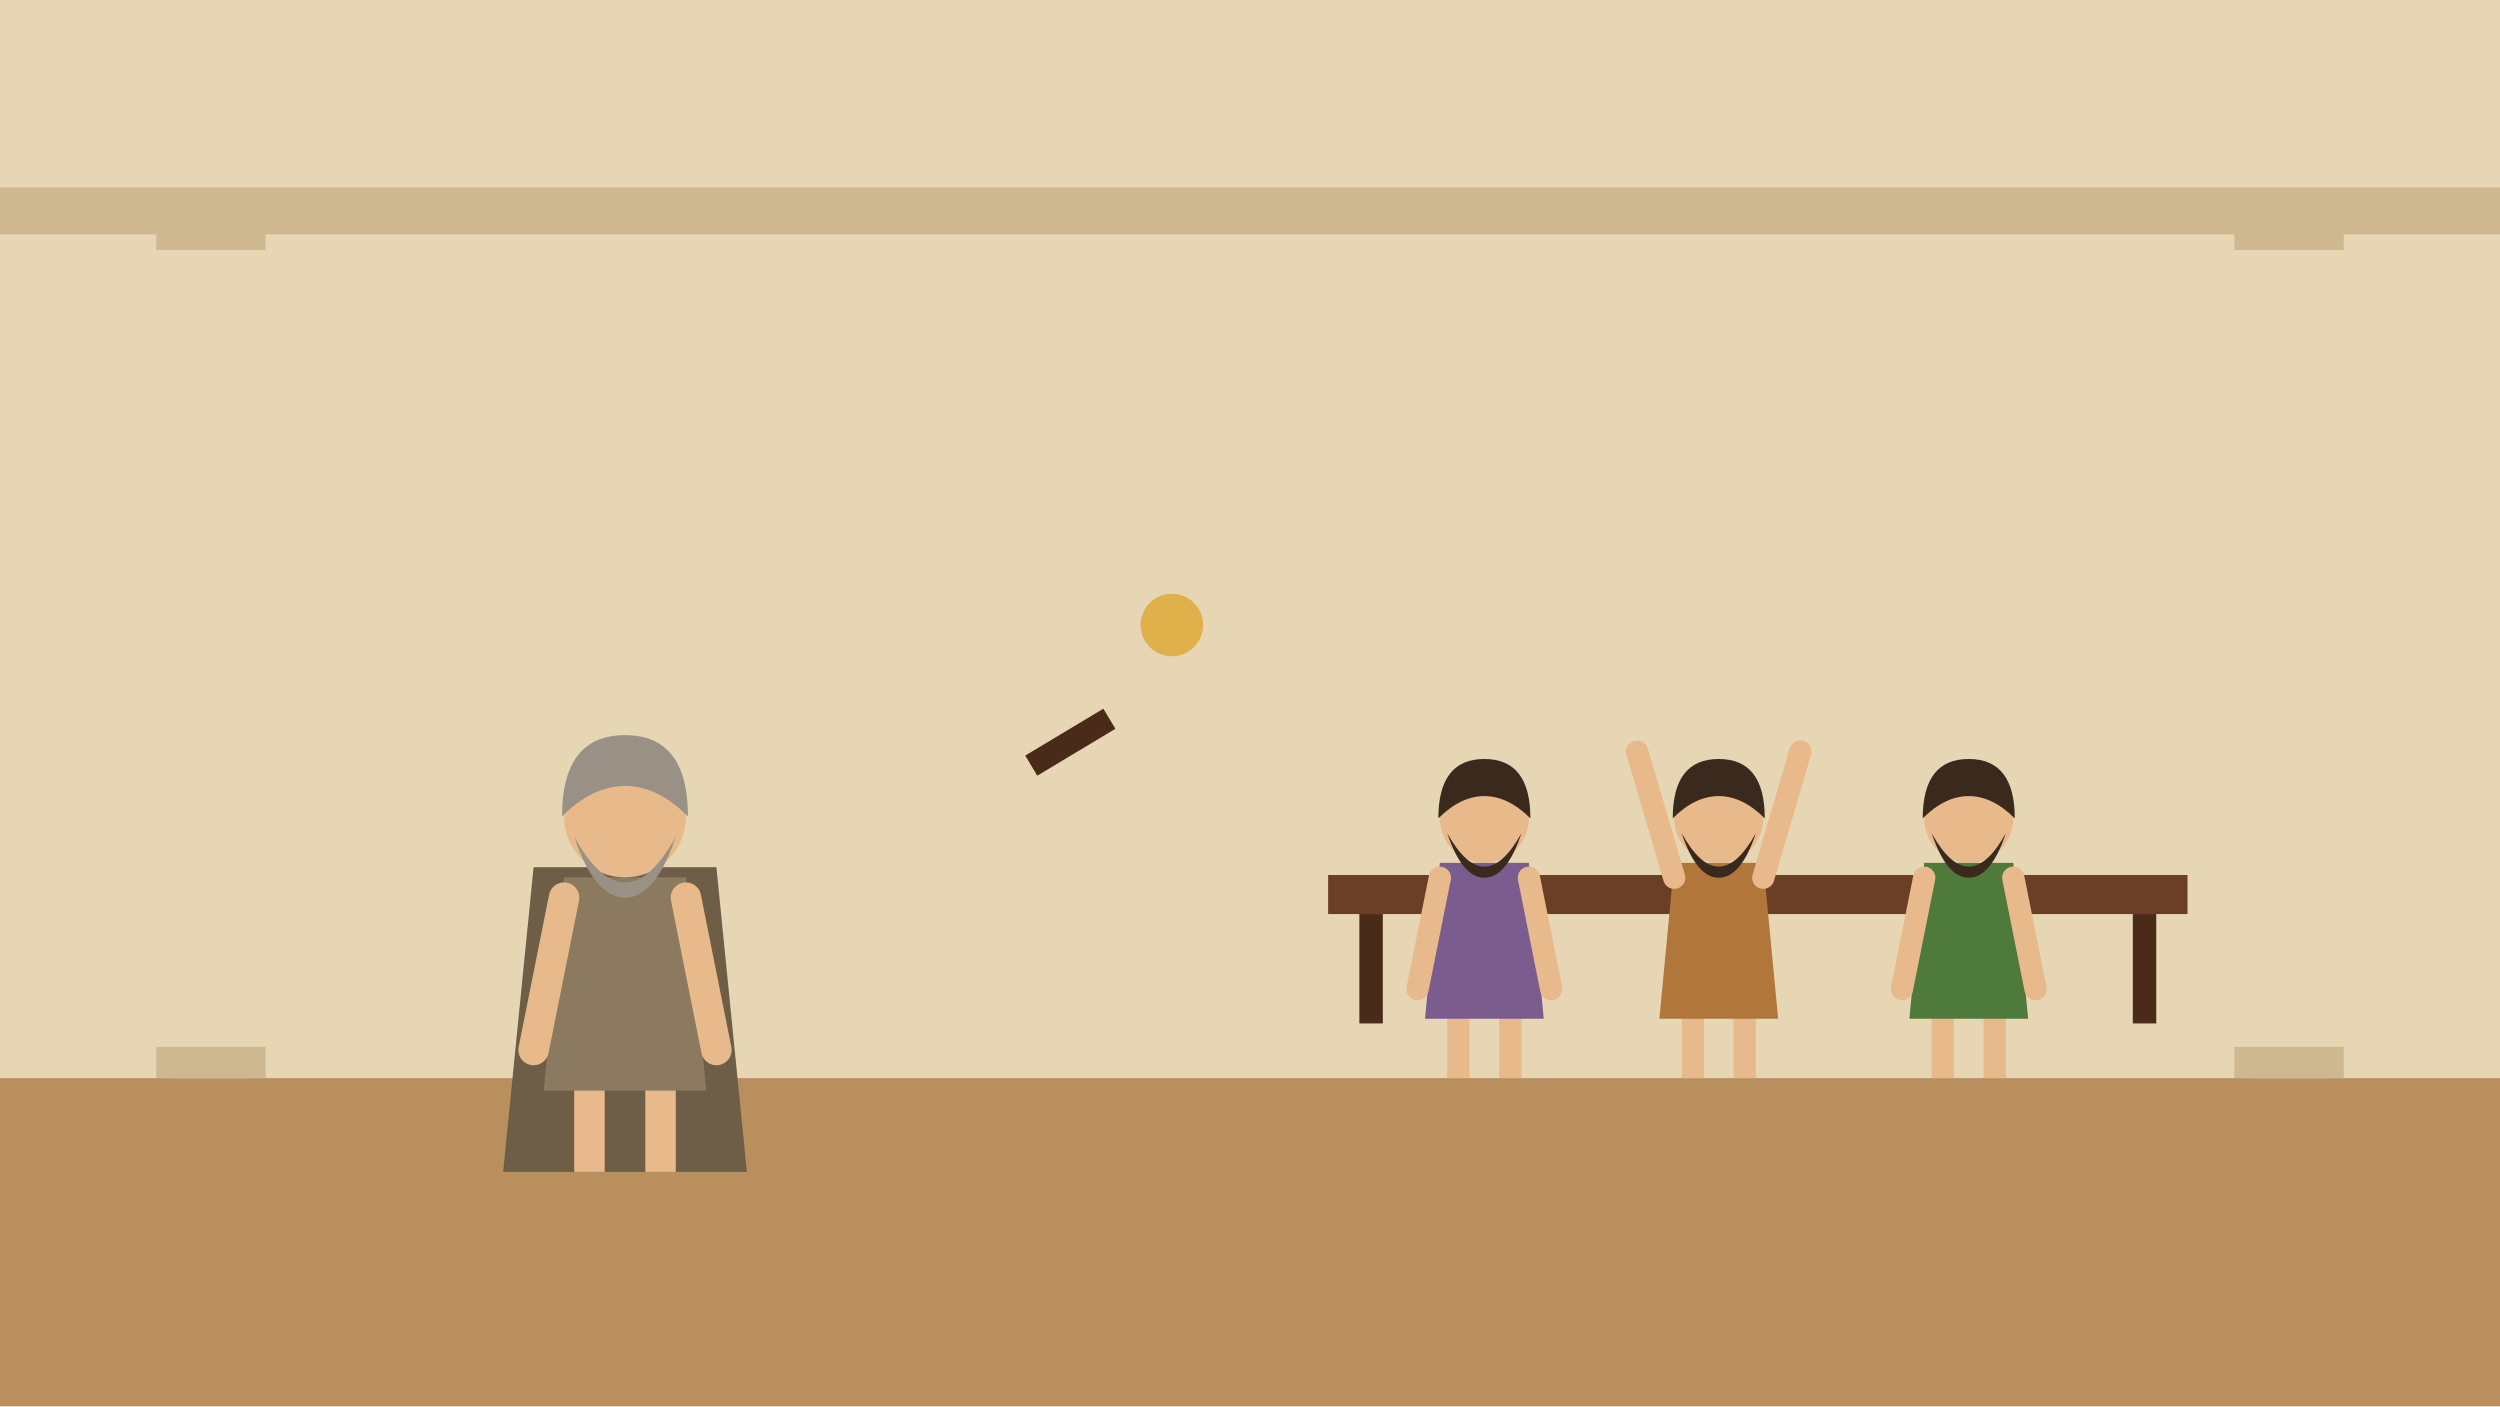
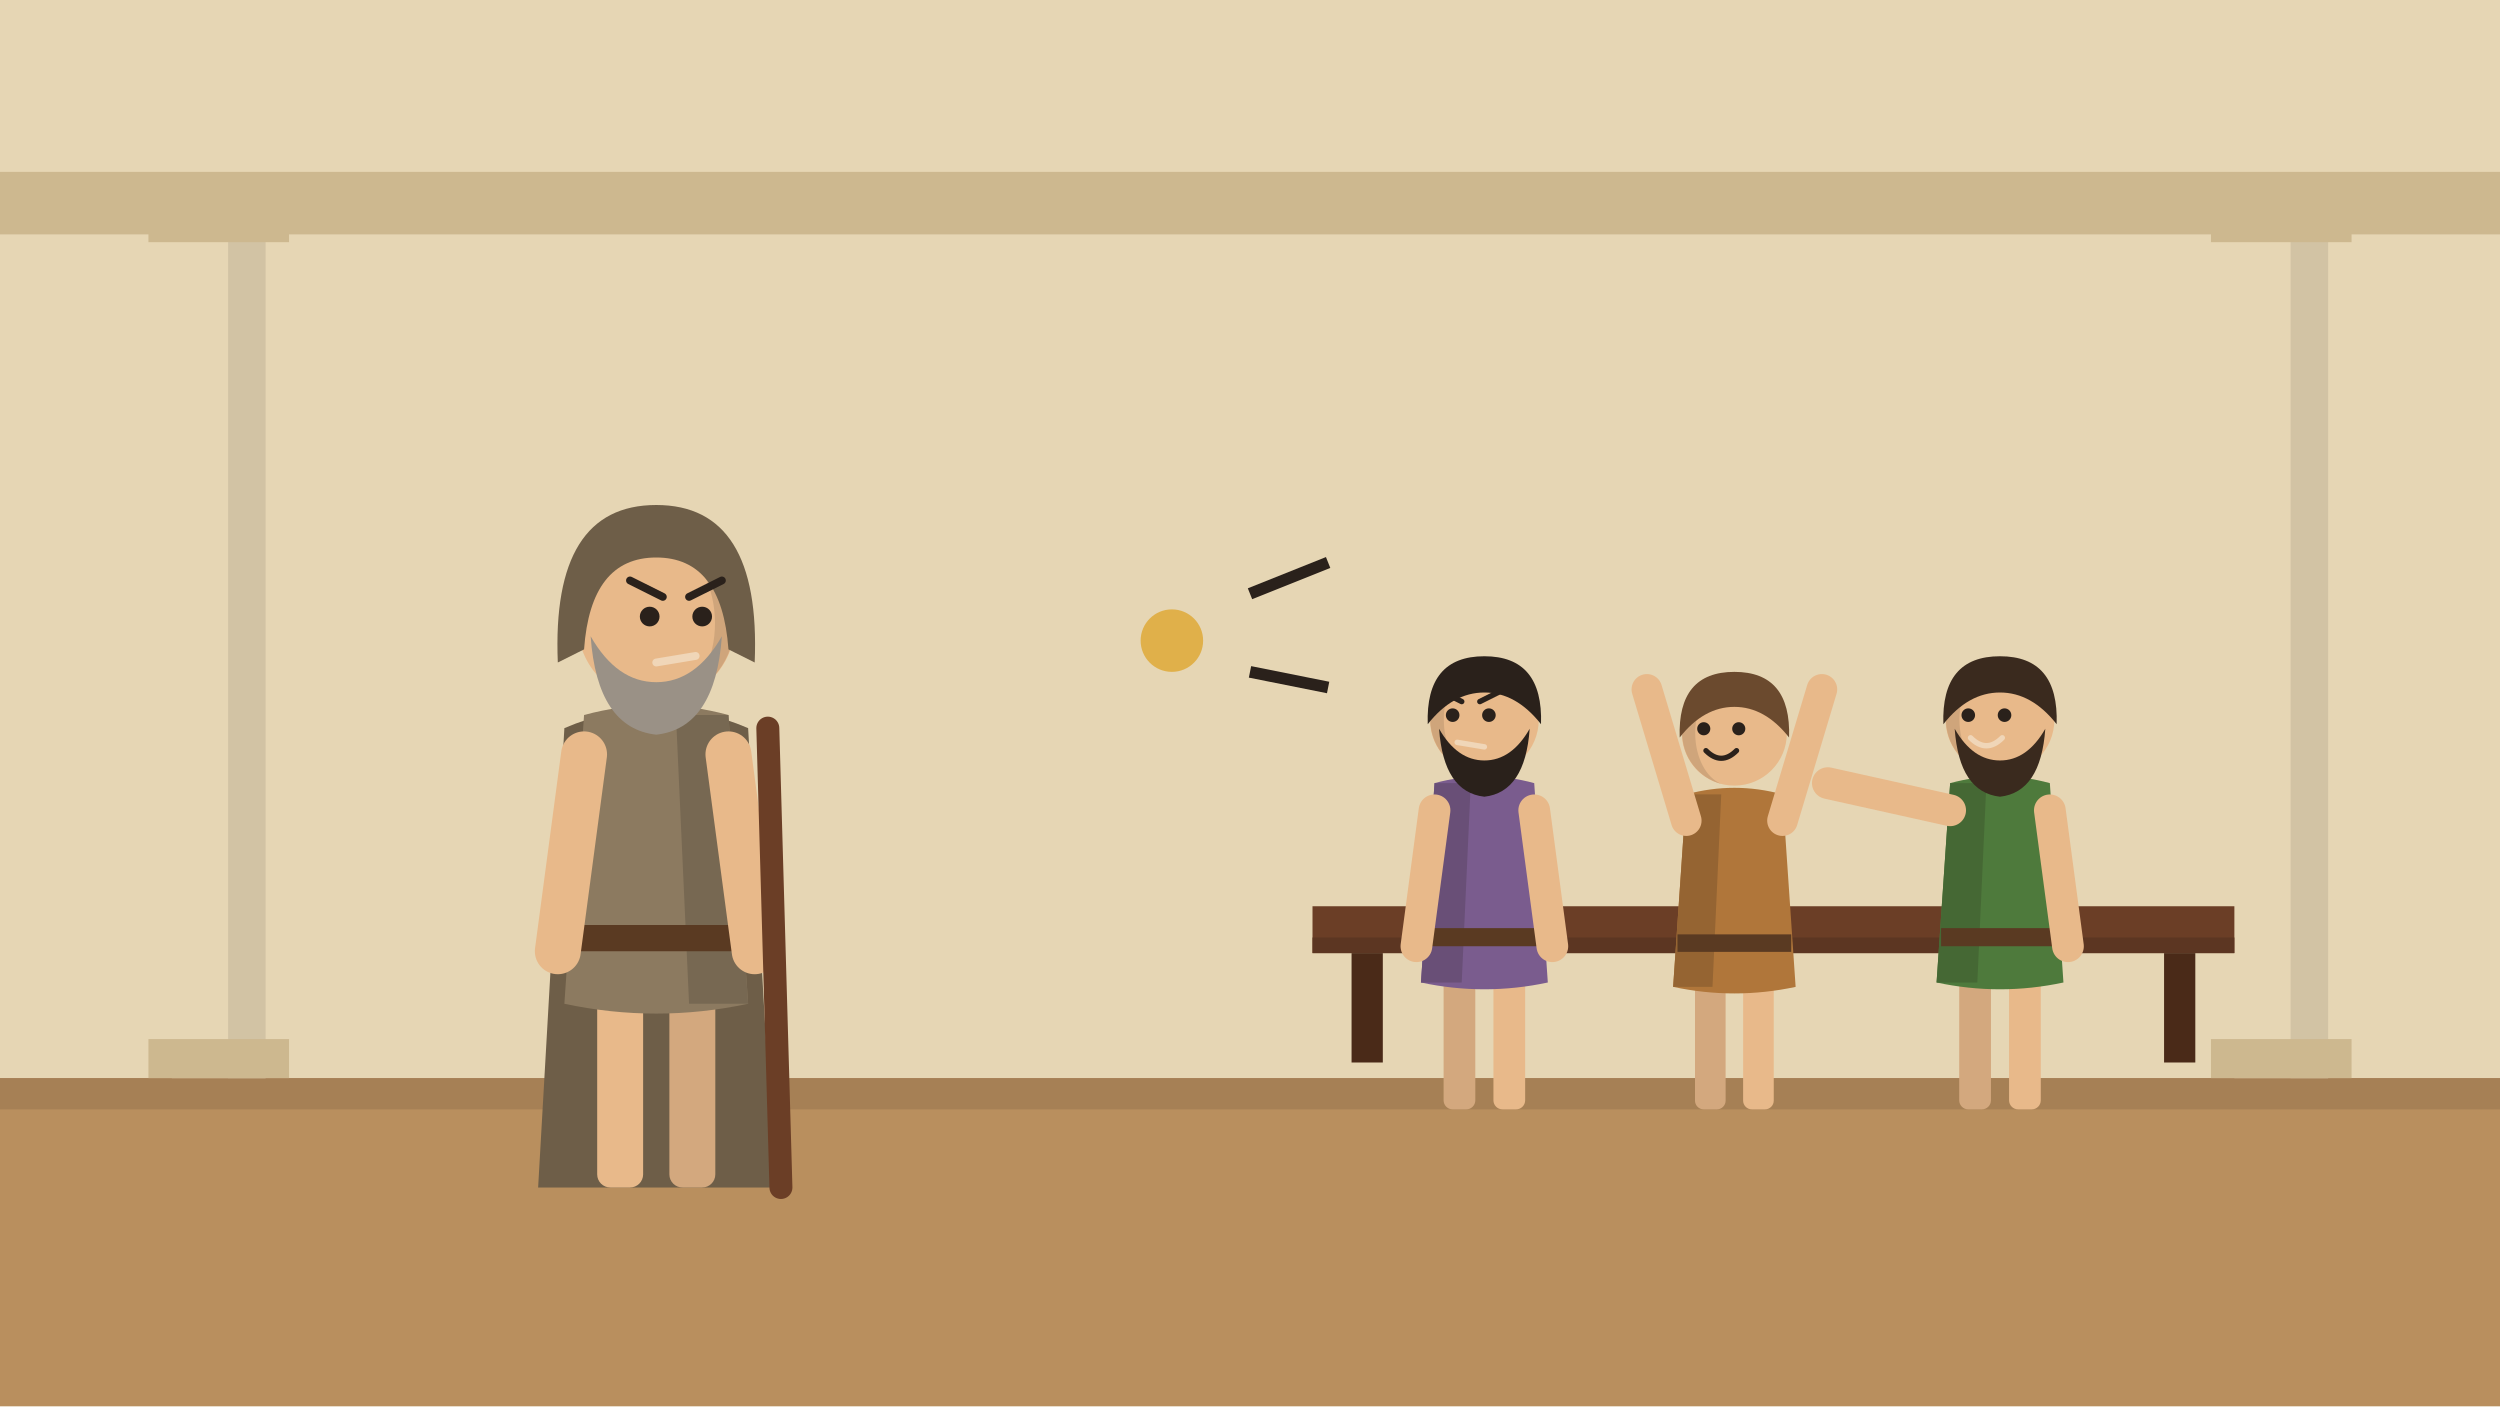
<svg xmlns="http://www.w3.org/2000/svg" viewBox="0 0 320 180">
  <rect width="320" height="180" fill="#E6D6B4" />
-   <rect width="320" height="180" fill="#E6D6B4" />
  <rect y="138" width="320" height="42" fill="#B98F5E" />
-   <rect x="22" y="28" width="10" height="110" fill="#E6D6B4" />
-   <rect x="20" y="28" width="14" height="4" fill="#CDB88F" />
-   <rect x="20" y="134" width="14" height="4" fill="#CDB88F" />
-   <rect x="288" y="28" width="10" height="110" fill="#E6D6B4" />
-   <rect x="286" y="28" width="14" height="4" fill="#CDB88F" />
-   <rect x="286" y="134" width="14" height="4" fill="#CDB88F" />
-   <rect y="24" width="320" height="6" fill="#CDB88F" />
-   <rect x="170" y="112" width="110" height="5" fill="#6B3E26" />
-   <rect x="174" y="117" width="3" height="14" fill="#4A2A18" />
-   <rect x="273" y="117" width="3" height="14" fill="#4A2A18" />
-   <g transform="translate(190 138) scale(-0.95 0.95)">
-     <rect x="-5" y="-9" width="3" height="9" fill="#E8B98A" />
-     <rect x="2" y="-9" width="3" height="9" fill="#E8B98A" />
-     <path d="M-6 -29 L6 -29 L8 -8 L-8 -8 Z" fill="#7A5C8E" />
-     <line x1="-6" y1="-27" x2="-9" y2="-12" stroke="#E8B98A" stroke-width="3" stroke-linecap="round" />
-     <line x1="6" y1="-27" x2="9" y2="-12" stroke="#E8B98A" stroke-width="3" stroke-linecap="round" />
-     <circle cx="0" cy="-35" r="6" fill="#E8B98A" />
-     <path d="M-6.2 -35 q0 -8 6.2 -8 q6.2 0 6.2 8 q-3 -3 -6.2 -3 q-3.2 0 -6.2 3z" fill="#3A2A1E" />
-     <path d="M-5 -33 q5 9 10 0 q-2 6 -5 6 q-3 0 -5 -6z" fill="#3A2A1E" />
+   <rect y="138" width="320" height="4" fill="#A68055" />
+   <rect x="22" y="26" width="12" height="112" fill="#E6D6B4" />
+   <rect x="29.2" y="26" width="4.8" height="112" fill="#D2C3A4" />
+   <rect x="19" y="26" width="18" height="5" fill="#CDB88F" />
+   <rect x="19" y="133" width="18" height="5" fill="#CDB88F" />
+   <rect x="286" y="26" width="12" height="112" fill="#E6D6B4" />
+   <rect x="293.2" y="26" width="4.8" height="112" fill="#D2C3A4" />
+   <rect x="283" y="26" width="18" height="5" fill="#CDB88F" />
+   <rect x="283" y="133" width="18" height="5" fill="#CDB88F" />
+   <rect y="22" width="320" height="8" fill="#CDB88F" />
+   <rect x="168" y="116" width="118" height="6" fill="#6B3E26" />
+   <rect x="168" y="120" width="118" height="2" fill="#5C3622" />
+   <rect x="173" y="122" width="4" height="14" fill="#4A2A18" />
+   <rect x="277" y="122" width="4" height="14" fill="#4A2A18" />
+   <g transform="translate(190 142) scale(-0.58 0.58)">
+     <rect x="-9" y="-30" width="7" height="30" rx="2" fill="#E8B98A" />
+     <rect x="2" y="-30" width="7" height="30" rx="2" fill="#D3A87E" />
+     <path d="M-11 -72 Q0 -75 11 -72 L14 -28 Q0 -25 -14 -28 Z" fill="#7A5C8E" />
+     <path d="M3 -72 L11 -72 L14 -28 L5 -28 Z" fill="#694F77" />
+     <rect x="-13" y="-40" width="26" height="4" fill="#5A3A22" />
+     <line x1="-11" y1="-66" x2="-15" y2="-36" stroke="#E8B98A" stroke-width="7" stroke-linecap="round" />
+     <line x1="11" y1="-66" x2="15" y2="-36" stroke="#E8B98A" stroke-width="7" stroke-linecap="round" />
+     <circle cx="0" cy="-86" r="12" fill="#E8B98A" />
+     <path d="M3 -97.6 A12 12 0 0 1 3 -74.4 A8 12 0 0 0 3 -97.6 Z" fill="#CFA57B" />
+     <path d="M-12.5 -85 Q-13 -100 0 -100 Q13 -100 12.5 -85 Q7 -92 0 -92 Q-7 -92 -12.5 -85 Z" fill="#2A211B" />
+     <path d="M-10 -84 Q-9 -70 0 -69 Q9 -70 10 -84 Q6 -77 0 -77 Q-6 -77 -10 -84 Z" fill="#2A211B" />
+     <circle cx="-1" cy="-87" r="1.5" fill="#2A211B" />
+     <circle cx="7" cy="-87" r="1.5" fill="#2A211B" />
+     <path d="M-4 -92.5 L1 -90 M5 -90 L10 -92.5" stroke="#2A211B" stroke-width="1.2" fill="none" stroke-linecap="round" />
+     <path d="M0 -80 L6 -81" stroke="#F0D6B8" stroke-width="1.2" fill="none" stroke-linecap="round" />
  </g>
-   <g transform="translate(220 138) scale(-0.95 0.95)">
-     <rect x="-5" y="-9" width="3" height="9" fill="#E8B98A" />
-     <rect x="2" y="-9" width="3" height="9" fill="#E8B98A" />
-     <path d="M-6 -29 L6 -29 L8 -8 L-8 -8 Z" fill="#B0763A" />
-     <line x1="-6" y1="-27" x2="-11" y2="-44" stroke="#E8B98A" stroke-width="3" stroke-linecap="round" />
-     <line x1="6" y1="-27" x2="11" y2="-44" stroke="#E8B98A" stroke-width="3" stroke-linecap="round" />
-     <circle cx="0" cy="-35" r="6" fill="#E8B98A" />
-     <path d="M-6.2 -35 q0 -8 6.2 -8 q6.2 0 6.2 8 q-3 -3 -6.2 -3 q-3.2 0 -6.2 3z" fill="#3A2A1E" />
-     <path d="M-5 -33 q5 9 10 0 q-2 6 -5 6 q-3 0 -5 -6z" fill="#3A2A1E" />
+   <g transform="translate(222 142) scale(-0.56 0.56)">
+     <rect x="-9" y="-30" width="7" height="30" rx="2" fill="#E8B98A" />
+     <rect x="2" y="-30" width="7" height="30" rx="2" fill="#D3A87E" />
+     <path d="M-11 -72 Q0 -75 11 -72 L14 -28 Q0 -25 -14 -28 Z" fill="#B0763A" />
+     <path d="M3 -72 L11 -72 L14 -28 L5 -28 Z" fill="#956432" />
+     <rect x="-13" y="-40" width="26" height="4" fill="#5A3A22" />
+     <line x1="-11" y1="-66" x2="-20" y2="-96" stroke="#E8B98A" stroke-width="7" stroke-linecap="round" />
+     <line x1="11" y1="-66" x2="20" y2="-96" stroke="#E8B98A" stroke-width="7" stroke-linecap="round" />
+     <circle cx="0" cy="-86" r="12" fill="#E8B98A" />
+     <path d="M3 -97.6 A12 12 0 0 1 3 -74.4 A8 12 0 0 0 3 -97.6 Z" fill="#CFA57B" />
+     <path d="M-12.5 -85 Q-13 -100 0 -100 Q13 -100 12.5 -85 Q7 -92 0 -92 Q-7 -92 -12.5 -85 Z" fill="#6B4A2E" />
+     <circle cx="-1" cy="-87" r="1.5" fill="#2A211B" />
+     <circle cx="7" cy="-87" r="1.5" fill="#2A211B" />
+     <path d="M-0.5 -82 Q3 -78.5 6.5 -82" stroke="#2A211B" stroke-width="1.2" fill="none" stroke-linecap="round" />
  </g>
-   <g transform="translate(252 138) scale(-0.95 0.95)">
-     <rect x="-5" y="-9" width="3" height="9" fill="#E8B98A" />
-     <rect x="2" y="-9" width="3" height="9" fill="#E8B98A" />
-     <path d="M-6 -29 L6 -29 L8 -8 L-8 -8 Z" fill="#4E7A3C" />
-     <line x1="-6" y1="-27" x2="-9" y2="-12" stroke="#E8B98A" stroke-width="3" stroke-linecap="round" />
-     <line x1="6" y1="-27" x2="9" y2="-12" stroke="#E8B98A" stroke-width="3" stroke-linecap="round" />
-     <circle cx="0" cy="-35" r="6" fill="#E8B98A" />
-     <path d="M-6.2 -35 q0 -8 6.2 -8 q6.2 0 6.2 8 q-3 -3 -6.2 -3 q-3.2 0 -6.2 3z" fill="#3A2A1E" />
-     <path d="M-5 -33 q5 9 10 0 q-2 6 -5 6 q-3 0 -5 -6z" fill="#3A2A1E" />
+   <g transform="translate(256 142) scale(-0.58 0.58)">
+     <rect x="-9" y="-30" width="7" height="30" rx="2" fill="#E8B98A" />
+     <rect x="2" y="-30" width="7" height="30" rx="2" fill="#D3A87E" />
+     <path d="M-11 -72 Q0 -75 11 -72 L14 -28 Q0 -25 -14 -28 Z" fill="#4E7A3C" />
+     <path d="M3 -72 L11 -72 L14 -28 L5 -28 Z" fill="#456834" />
+     <rect x="-13" y="-40" width="26" height="4" fill="#5A3A22" />
+     <line x1="-11" y1="-66" x2="-15" y2="-36" stroke="#E8B98A" stroke-width="7" stroke-linecap="round" />
+     <line x1="11" y1="-66" x2="38" y2="-72" stroke="#E8B98A" stroke-width="7" stroke-linecap="round" />
+     <circle cx="0" cy="-86" r="12" fill="#E8B98A" />
+     <path d="M3 -97.6 A12 12 0 0 1 3 -74.4 A8 12 0 0 0 3 -97.6 Z" fill="#CFA57B" />
+     <path d="M-12.5 -85 Q-13 -100 0 -100 Q13 -100 12.5 -85 Q7 -92 0 -92 Q-7 -92 -12.5 -85 Z" fill="#3A2A1E" />
+     <path d="M-10 -84 Q-9 -70 0 -69 Q9 -70 10 -84 Q6 -77 0 -77 Q-6 -77 -10 -84 Z" fill="#3A2A1E" />
+     <circle cx="-1" cy="-87" r="1.5" fill="#2A211B" />
+     <circle cx="7" cy="-87" r="1.5" fill="#2A211B" />
+     <path d="M-0.5 -82 Q3 -78.5 6.5 -82" stroke="#F0D6B8" stroke-width="1.2" fill="none" stroke-linecap="round" />
  </g>
-   <circle cx="150" cy="80" r="4" fill="#E0B04A" />
-   <path d="M142 92 l-10 6" stroke="#4A2A18" stroke-width="3" />
-   <g transform="translate(80 150) scale(1.3 1.3)">
-     <path d="M-9 -30 L9 -30 L12 0 L-12 0 Z" fill="#6E5E48" />
-     <rect x="-5" y="-9" width="3" height="9" fill="#E8B98A" />
-     <rect x="2" y="-9" width="3" height="9" fill="#E8B98A" />
-     <path d="M-6 -29 L6 -29 L8 -8 L-8 -8 Z" fill="#8C7A60" />
-     <line x1="-6" y1="-27" x2="-9" y2="-12" stroke="#E8B98A" stroke-width="3" stroke-linecap="round" />
-     <line x1="6" y1="-27" x2="9" y2="-12" stroke="#E8B98A" stroke-width="3" stroke-linecap="round" />
-     <circle cx="0" cy="-35" r="6" fill="#E8B98A" />
-     <path d="M-6.2 -35 q0 -8 6.2 -8 q6.2 0 6.2 8 q-3 -3 -6.2 -3 q-3.2 0 -6.2 3z" fill="#9A9186" />
-     <path d="M-5 -33 q5 9 10 0 q-2 6 -5 6 q-3 0 -5 -6z" fill="#9A9186" />
+   <circle cx="150" cy="82" r="4" fill="#E0B04A" />
+   <path d="M160 76 l10 -4 M160 86 l10 2" stroke="#2A211B" stroke-width="1.5" />
+   <g transform="translate(84 152) scale(0.84 0.84)">
+     <path d="M-14 -70 Q0 -76 14 -70 L18 0 L-18 0 Z" fill="#6E5E48" />
+     <rect x="-9" y="-30" width="7" height="30" rx="2" fill="#E8B98A" />
+     <rect x="2" y="-30" width="7" height="30" rx="2" fill="#D3A87E" />
+     <path d="M-11 -72 Q0 -75 11 -72 L14 -28 Q0 -25 -14 -28 Z" fill="#8C7A60" />
+     <path d="M3 -72 L11 -72 L14 -28 L5 -28 Z" fill="#776852" />
+     <rect x="-13" y="-40" width="26" height="4" fill="#5A3A22" />
+     <line x1="-11" y1="-66" x2="-15" y2="-36" stroke="#E8B98A" stroke-width="7" stroke-linecap="round" />
+     <line x1="11" y1="-66" x2="15" y2="-36" stroke="#E8B98A" stroke-width="7" stroke-linecap="round" />
+     <circle cx="0" cy="-86" r="12" fill="#E8B98A" />
+     <path d="M3 -97.6 A12 12 0 0 1 3 -74.4 A8 12 0 0 0 3 -97.6 Z" fill="#CFA57B" />
+     <path d="M-15 -80 Q-16 -104 0 -104 Q16 -104 15 -80 L11 -82 Q10 -96 0 -96 Q-10 -96 -11 -82 Z" fill="#6E5E48" />
+     <path d="M-10 -84 Q-9 -70 0 -69 Q9 -70 10 -84 Q6 -77 0 -77 Q-6 -77 -10 -84 Z" fill="#9A9186" />
+     <circle cx="-1" cy="-87" r="1.5" fill="#2A211B" />
+     <circle cx="7" cy="-87" r="1.5" fill="#2A211B" />
+     <path d="M-4 -92.5 L1 -90 M5 -90 L10 -92.5" stroke="#2A211B" stroke-width="1.2" fill="none" stroke-linecap="round" />
+     <path d="M0 -80 L6 -81" stroke="#F0D6B8" stroke-width="1.2" fill="none" stroke-linecap="round" />
+     <line x1="17" y1="-70" x2="19" y2="0" stroke="#6B3E26" stroke-width="3.5" stroke-linecap="round" />
  </g>
</svg>
